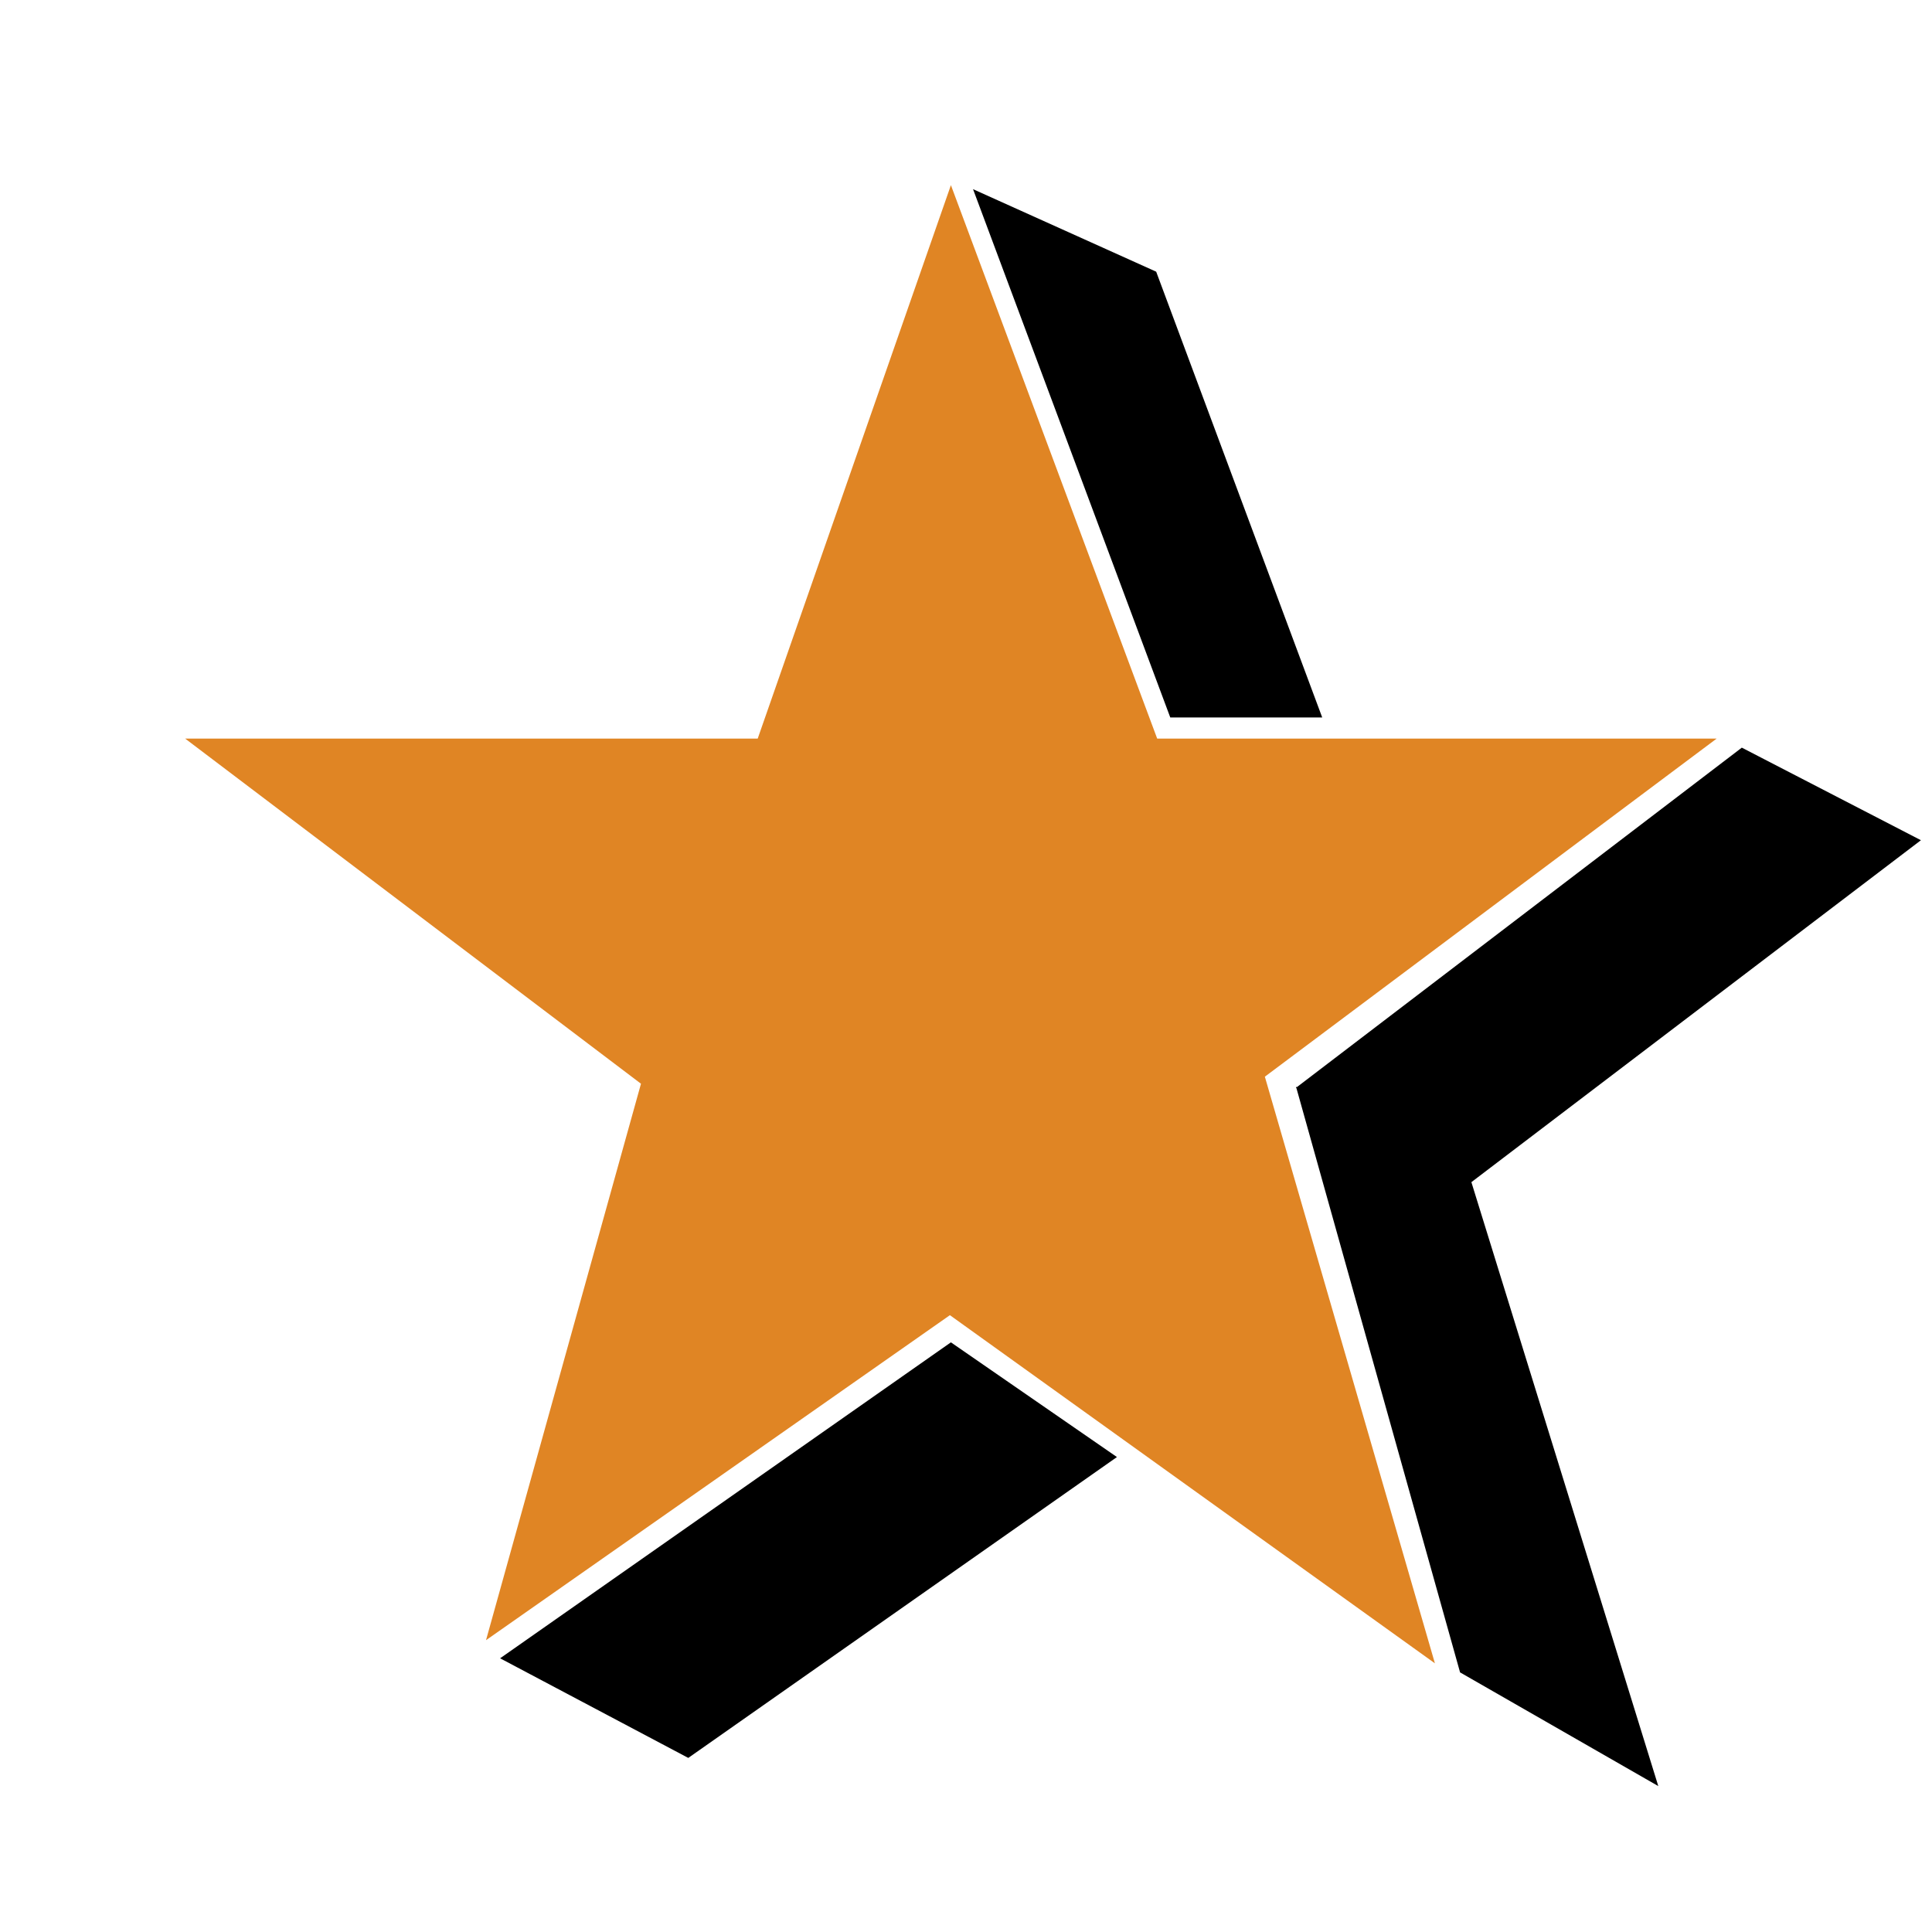
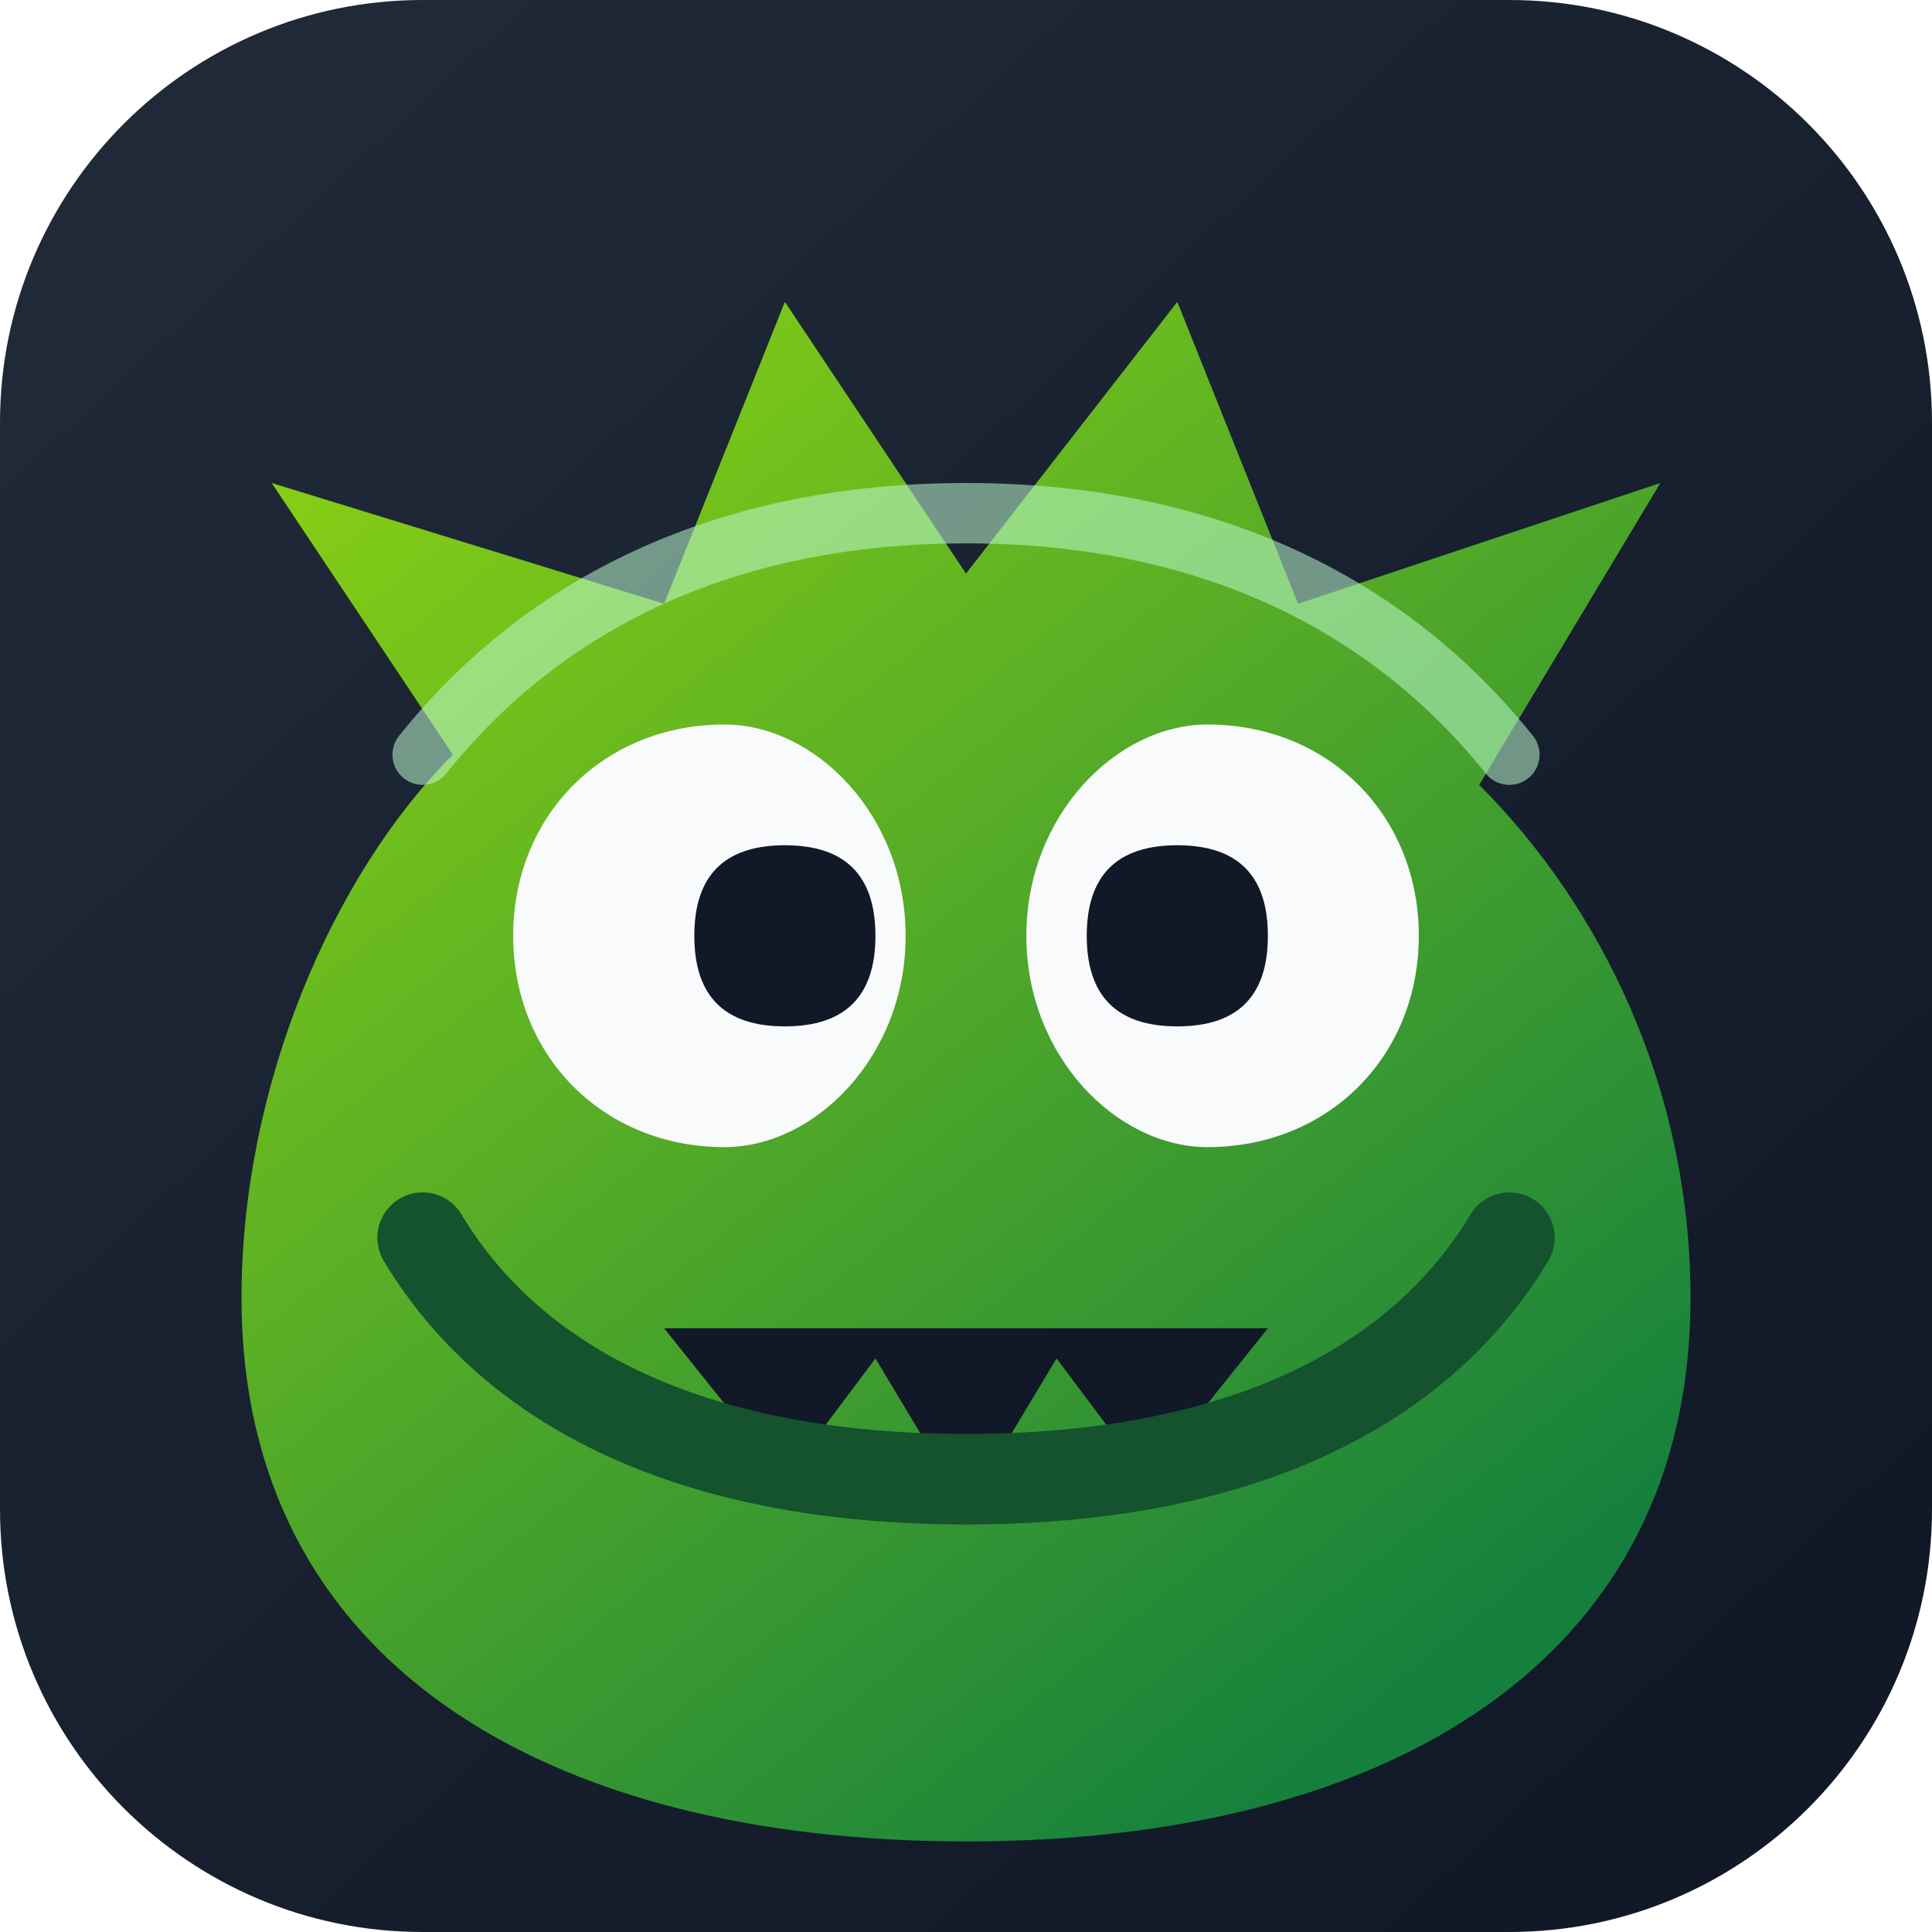
- <svg xmlns="http://www.w3.org/2000/svg" xml:space="preserve" viewBox="0 0 192 192">
-   <path fill="#e08524" d="M75.3 73.4H18.4l45.3 34.3L48.3 163l46.1-32.3 48.2 34.6-16.9-58.3 44.9-33.6H115l-20.5-55-19.2 55z" />
-   <path d="m96.7 18.8 18.2 8.2 16.5 44.3h-15.1L96.7 18.8zm-47 146 18.7 9.9 42.6-29.9-16.5-11.4-44.8 31.4zm79.1-56.8 17.4 9.4 18.6 60.1-19.7-11.3-16.3-58.2z" />
-   <path d="m173.1 74.3 17.8 9.2-44.7 34-17.4-9.4 44.3-33.8z" />
+ <svg xmlns="http://www.w3.org/2000/svg" viewBox="0 0 64 64">
+   <defs>
+     <linearGradient id="bg" x1="8" y1="6" x2="56" y2="58" gradientUnits="userSpaceOnUse">
+       <stop stop-color="#1f2937" />
+       <stop offset="1" stop-color="#111827" />
+     </linearGradient>
+     <linearGradient id="face" x1="16" y1="12" x2="50" y2="54" gradientUnits="userSpaceOnUse">
+       <stop stop-color="#84cc16" />
+       <stop offset="1" stop-color="#15803d" />
+     </linearGradient>
+   </defs>
+   <rect width="64" height="64" rx="14" fill="url(#bg)" />
+   <path d="M15 25 9 16l13 4 4-10 6 9 7-9 4 10 12-4-6 10c4 4 7 10 7 17 0 12-10 18-24 18S8 55 8 43c0-7 3-14 7-18z" fill="url(#face)" />
+   <path d="M17 31c0-4 3-7 7-7 3 0 6 3 6 7s-3 7-6 7c-4 0-7-3-7-7zm17 0c0-4 3-7 6-7 4 0 7 3 7 7s-3 7-7 7c-3 0-6-3-6-7z" fill="#f8fafc" />
+   <path d="M23 31c0-2 1-3 3-3s3 1 3 3-1 3-3 3-3-1-3-3zm13 0c0-2 1-3 3-3s3 1 3 3-1 3-3 3-3-1-3-3z" fill="#111827" />
+   <path d="M22 44h20l-4 5-3-4-3 5-3-5-3 4z" fill="#111827" />
+   <path d="M14 41c3 5 9 8 18 8s15-3 18-8" fill="none" stroke="#14532d" stroke-width="3" stroke-linecap="round" />
+   <path d="M14 25c4-5 10-8 18-8s14 3 18 8" fill="none" stroke="#bbf7d0" stroke-width="2" stroke-linecap="round" opacity=".55" />
</svg>
